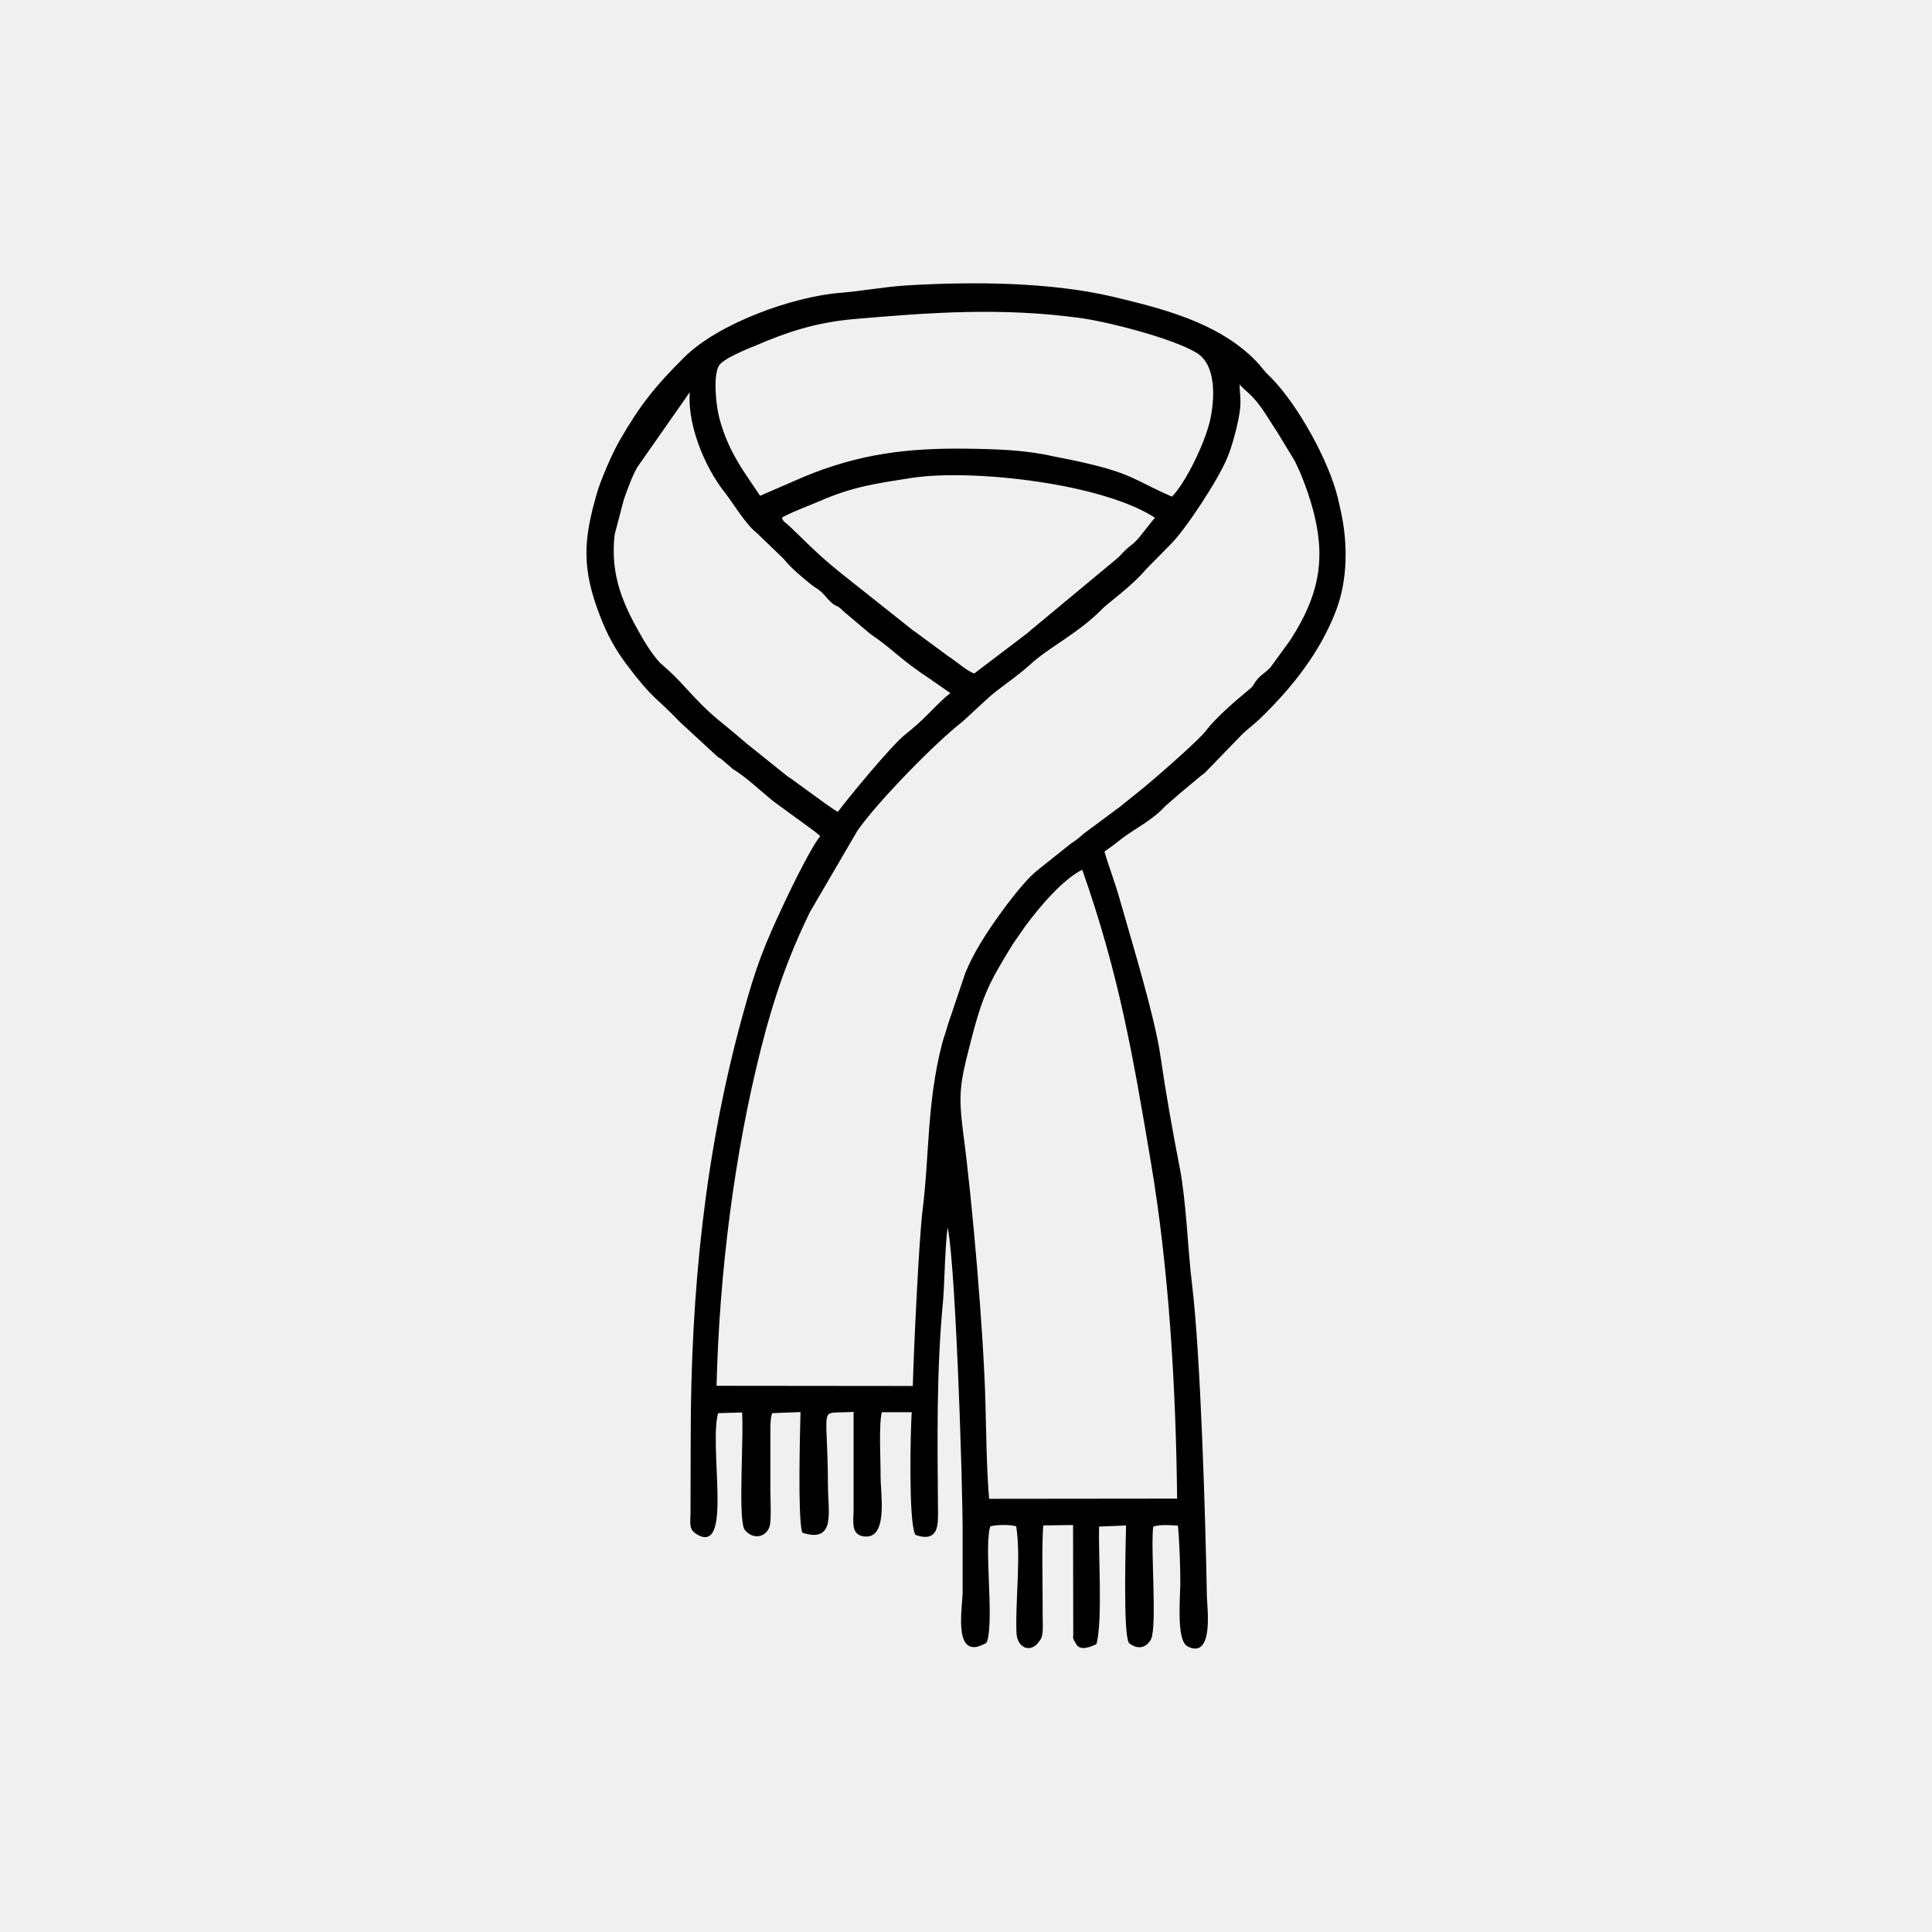
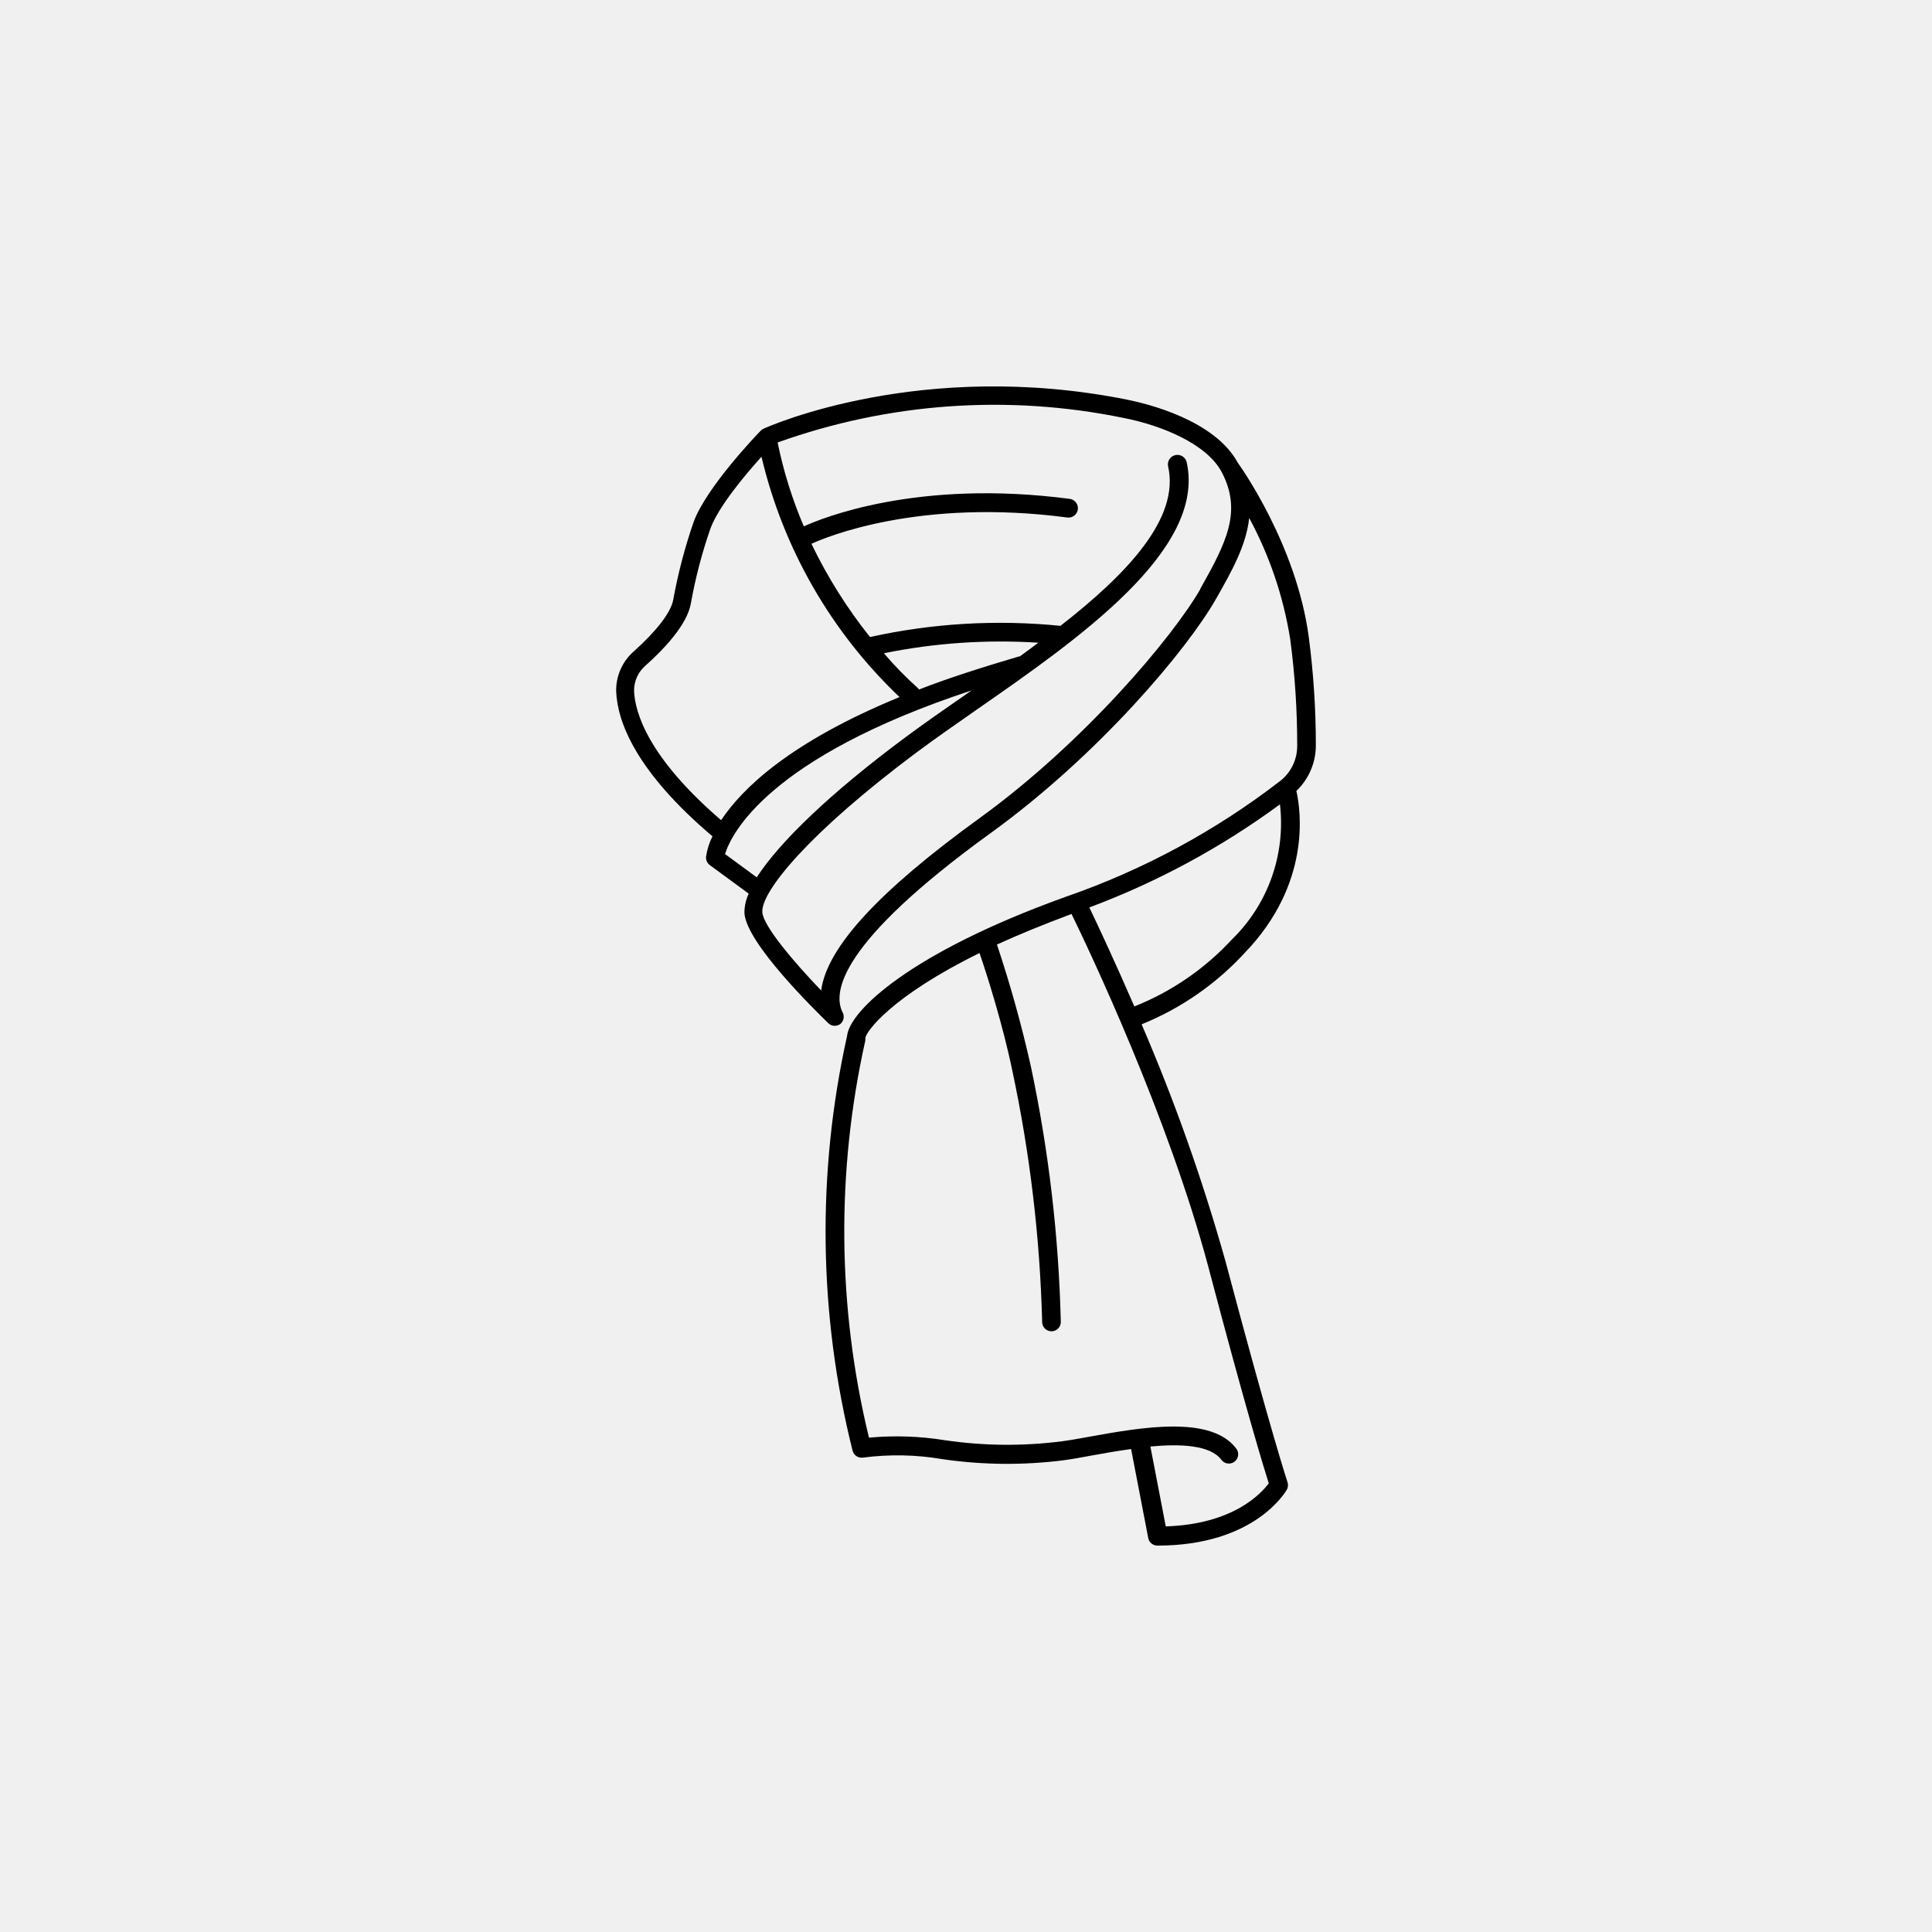
- <svg xmlns="http://www.w3.org/2000/svg" xml:space="preserve" width="76px" height="76px" version="1.1" style="shape-rendering:geometricPrecision; text-rendering:geometricPrecision; image-rendering:optimizeQuality; fill-rule:evenodd; clip-rule:evenodd" viewBox="0 0 97.27 97.1">
-   <defs>
-     <style type="text/css">
-    
-     .str0 {stroke:black;stroke-width:0.15;stroke-linecap:round;stroke-linejoin:round;stroke-miterlimit:22.926}
-     .fil0 {fill:none}
-     .fil1 {fill:#000000}
-      @media (prefers-color-scheme: dark) {
-         .fil1 { fill: #ffffff; }
-     }
-    
-   </style>
-   </defs>
-   <g id="Layer_x0020_1">
-     <rect class="fil0" width="97.27" height="97.09" rx="13.64" ry="13.61" />
-     <g>
-       <path class="fil0 str0" d="M52.27 82.49c-0.26,0 0.05,0.25 0.03,-1.17l0.02 -4.57c0.2,-0.11 0.15,-0.06 0.25,-0.23 0.48,-0.02 1.26,-0.12 1.56,0.11 0.24,0.44 0.12,5.17 0.1,5.99 0.16,0.37 0.7,0.11 0.91,0.02 0.3,-1.25 0.08,-4.41 0.12,-5.94l1.51 -0.06c-0.02,0.94 -0.15,5.48 0.13,5.95 0.39,0.29 0.74,0.24 0.98,-0.17 0.31,-0.68 -0.04,-4.6 0.11,-5.69 0.35,-0.17 0.96,-0.09 1.38,-0.08 0.08,0.64 0.14,2.34 0.13,3.04 -0.01,0.71 -0.19,2.78 0.33,3.05 1.18,0.63 0.88,-1.85 0.86,-2.39 -0.08,-4.22 -0.32,-12.22 -0.75,-15.77 -0.23,-1.9 -0.28,-4.1 -0.62,-5.87 -0.35,-1.79 -0.7,-3.75 -0.97,-5.62 -0.28,-1.95 -1.42,-5.68 -2.03,-7.82 -0.25,-0.9 -0.59,-1.77 -0.8,-2.5 0.13,-0.12 0.25,-0.18 0.47,-0.35 0.18,-0.13 0.33,-0.26 0.49,-0.38 0.71,-0.52 1.54,-0.93 2.12,-1.58l0.78 -0.68c0.02,-0.01 0.04,-0.03 0.05,-0.04l0.91 -0.76c0.12,-0.11 0.14,-0.1 0.27,-0.21l1.82 -1.88c0.35,-0.35 0.65,-0.55 0.98,-0.87 1.6,-1.55 3.02,-3.34 3.81,-5.46 0.56,-1.51 0.56,-3.3 0.22,-4.86 -0.06,-0.26 -0.1,-0.46 -0.16,-0.71 -0.46,-1.87 -1.97,-4.59 -3.3,-5.97 -0.25,-0.25 -0.27,-0.25 -0.47,-0.5 -0.4,-0.51 -0.95,-0.97 -1.43,-1.31 -1.75,-1.22 -3.98,-1.79 -6.1,-2.29 -3.12,-0.73 -7,-0.76 -10.33,-0.56 -1.13,0.07 -2.21,0.28 -3.31,0.37 -2.42,0.19 -6.16,1.54 -7.86,3.25 -1.43,1.42 -2.18,2.35 -3.23,4.17 -0.38,0.67 -0.94,1.97 -1.12,2.6 -0.69,2.37 -0.77,3.78 0.15,6.15 0.33,0.88 0.76,1.67 1.31,2.4 1.38,1.84 1.47,1.62 2.67,2.89l1.92 1.77c0.11,0.07 0.16,0.09 0.24,0.16l0.52 0.45c0.69,0.42 1.41,1.12 2.06,1.64l1.85 1.35c0.18,0.14 0.36,0.25 0.55,0.45 -0.41,0.42 -1.49,2.63 -1.83,3.36 -1.03,2.19 -1.43,3.19 -2.13,5.76 -1.88,6.85 -2.58,13.84 -2.59,21.04l-0.01 3.9c-0.01,0.62 -0.09,0.83 0.34,1.06 1.59,0.91 0.41,-4.6 0.92,-6.14l1.33 -0.04c0.11,1.18 -0.2,5.27 0.11,5.92 0.36,0.48 0.95,0.39 1.13,-0.11 0.1,-0.27 0.04,-1.48 0.04,-1.86l0 -2.92c0.01,-0.29 -0.01,-0.74 0.12,-0.99l1.55 -0.06c-0.03,1.19 -0.14,5.23 0.07,6.09 1.55,0.49 1.16,-0.97 1.16,-2.32 -0.01,-4.33 -0.58,-3.64 1.44,-3.78l0 5.05c-0.01,0.61 -0.14,1.23 0.57,1.23 0.99,0.01 0.64,-2.17 0.64,-2.89 0.01,-0.84 -0.11,-2.76 0.08,-3.37l1.64 0c-0.07,1.09 -0.16,5.52 0.16,6.19 1.02,0.35 1.02,-0.4 1.01,-1.16 -0.03,-3.51 -0.08,-7.05 0.25,-10.51 0.09,-0.92 0.1,-3.39 0.3,-4.04 0.45,0.69 0.86,13.49 0.84,15.81 0,0.94 0,1.88 0,2.82 0,0.74 -0.47,3.27 0.89,2.61 0.34,-0.16 0.02,0 0.2,-0.13 0.35,-1.21 -0.19,-4.88 0.17,-5.83 0.34,-0.1 1.03,-0.12 1.43,0 0.26,1.62 -0.04,3.73 0.02,5.41 0.03,0.73 0.65,0.96 1.02,0.38zm-16.27 -12.73l10.03 0.01c0.04,-1.71 0.31,-7.43 0.49,-8.9 0.35,-2.73 0.21,-5.42 0.99,-8.41 0.09,-0.34 0.2,-0.61 0.28,-0.92l0.88 -2.61c0.21,-0.51 0.44,-0.96 0.79,-1.54 0.54,-0.9 1.95,-2.89 2.78,-3.57l1.73 -1.38c0.27,-0.17 0.43,-0.31 0.66,-0.51l1.67 -1.24c0.02,-0.01 0.05,-0.03 0.06,-0.04l0.97 -0.78c0.62,-0.48 3.07,-2.62 3.43,-3.1 0.46,-0.62 1.5,-1.53 2.08,-2 0.41,-0.32 0.27,-0.31 0.54,-0.63 0.15,-0.18 0.37,-0.3 0.62,-0.55l1.02 -1.4c1.61,-2.5 1.9,-4.48 0.91,-7.45 -0.18,-0.53 -0.42,-1.15 -0.68,-1.66l-0.88 -1.45c-0.43,-0.62 -0.81,-1.4 -1.49,-2.01 -0.19,-0.17 -0.45,-0.39 -0.55,-0.61 -0.01,0.9 0.15,0.99 -0.06,2.04 -0.13,0.63 -0.34,1.38 -0.55,1.88 -0.43,1.07 -2.12,3.65 -2.86,4.36l-1.2 1.22c-0.73,0.87 -1.94,1.72 -2.2,1.99 -1.16,1.2 -2.68,1.94 -3.58,2.76 -0.8,0.73 -1.68,1.27 -2.21,1.77l-1.27 1.17c-1.35,1.04 -4.27,4.03 -5.29,5.49l-2.4 4.11c-1.12,2.31 -1.8,4.27 -2.45,6.81 -1.37,5.38 -2.13,11.49 -2.26,17.15zm13.73 5.69l9.61 -0.01c-0.06,-5.74 -0.42,-11.67 -1.32,-17.01 -0.91,-5.4 -1.61,-9.52 -3.49,-14.83 -1.05,0.48 -2.28,1.97 -2.95,2.87l-0.64 0.92c-1.3,2.11 -1.57,2.69 -2.22,5.26 -0.43,1.72 -0.56,2.29 -0.31,4.24 0.46,3.41 1.04,10.1 1.13,13.72 0.04,1.53 0.06,3.36 0.19,4.84zm-11.49 -50.48l2.26 -0.98c2.77,-1.15 5.19,-1.45 8.17,-1.41 1.48,0.02 2.92,0.06 4.33,0.38 0.44,0.09 0.89,0.17 1.37,0.28 2.64,0.59 2.64,0.89 4.65,1.77 0.73,-0.71 1.76,-2.84 2,-4.02 0.23,-1.14 0.27,-2.79 -0.76,-3.39 -1.27,-0.75 -4.53,-1.57 -5.87,-1.75 -3.99,-0.54 -7.56,-0.28 -11.46,0.06 -1.82,0.17 -3.23,0.61 -4.86,1.31 -0.39,0.16 -1.72,0.68 -1.94,1.07 -0.32,0.53 -0.15,2.08 0.01,2.68 0.47,1.78 1.3,2.78 2.1,4zm3.96 15.92c0.68,-0.91 2.75,-3.39 3.39,-3.91 1.07,-0.86 1.2,-1.11 1.97,-1.83 0.16,-0.15 0.24,-0.19 0.41,-0.34 -0.02,-0.02 -0.04,-0.06 -0.05,-0.04l-0.96 -0.67c-1.78,-1.18 -1.72,-1.38 -3.11,-2.34l-1.27 -1.07c-0.52,-0.51 -0.35,-0.19 -0.73,-0.55 -0.15,-0.14 -0.27,-0.31 -0.42,-0.45 -0.2,-0.19 -0.3,-0.22 -0.5,-0.37 -0.42,-0.33 -1.09,-0.89 -1.41,-1.31l-1.39 -1.34c-0.5,-0.36 -1.23,-1.57 -1.59,-2.02 -0.98,-1.23 -1.98,-3.54 -1.7,-5.28l-2.82 4.03c-0.26,0.45 -0.49,1.1 -0.68,1.63l-0.47 1.79c-0.24,2.13 0.46,3.63 1.47,5.36 0.25,0.42 0.65,1.01 0.96,1.27 0.43,0.36 0.78,0.72 1.18,1.16 1.39,1.53 1.6,1.52 3.04,2.78l2.11 1.69c0.11,0.07 0.06,0.03 0.17,0.11l1.69 1.23c0.28,0.19 0.48,0.34 0.71,0.47zm-2.92 -14.94c0.07,0.3 0.23,0.32 0.47,0.56 1.2,1.16 1.54,1.53 2.92,2.62l3.25 2.58c0.01,0 0.17,0.12 0.17,0.12l1.63 1.2c0.47,0.3 0.89,0.72 1.34,0.88l2.7 -2.05c0.02,-0.02 0.15,-0.14 0.16,-0.14l4.25 -3.53c0.16,-0.14 0.11,-0.08 0.26,-0.23 0.48,-0.53 0.53,-0.46 0.85,-0.79 0.31,-0.34 0.7,-0.91 0.99,-1.2 -2.68,-1.81 -9.37,-2.53 -12.37,-2.07 -1.84,0.29 -2.97,0.44 -4.65,1.17 -0.32,0.14 -1.78,0.7 -1.97,0.88zm12.99 56.54c0.21,-0.2 0.15,-0.76 0.15,-1.17 0.01,-1.13 -0.06,-3.9 0.04,-4.68l1.64 -0.02 0.01 5.67c0,0 -0.06,0.07 0.12,0.33 0.02,-0.82 0.14,-5.55 -0.1,-5.99 -0.3,-0.23 -1.08,-0.13 -1.56,-0.11 -0.1,0.17 -0.05,0.12 -0.25,0.23l-0.02 4.57c0.02,1.42 -0.29,1.17 -0.03,1.17z" />
-       <path id="_1" class="fil1" d="M52.27 82.49c-0.26,0 0.05,0.25 0.03,-1.17l0.02 -4.57c0.2,-0.11 0.15,-0.06 0.25,-0.23 0.48,-0.02 1.26,-0.12 1.56,0.11 0.24,0.44 0.12,5.17 0.1,5.99 0.16,0.37 0.7,0.11 0.91,0.02 0.3,-1.25 0.08,-4.41 0.12,-5.94l1.51 -0.06c-0.02,0.94 -0.15,5.48 0.13,5.95 0.39,0.29 0.74,0.24 0.98,-0.17 0.31,-0.68 -0.04,-4.6 0.11,-5.69 0.35,-0.17 0.96,-0.09 1.38,-0.08 0.08,0.64 0.14,2.34 0.13,3.04 -0.01,0.71 -0.19,2.78 0.33,3.05 1.18,0.63 0.88,-1.85 0.86,-2.39 -0.08,-4.22 -0.32,-12.22 -0.75,-15.77 -0.23,-1.9 -0.28,-4.1 -0.62,-5.87 -0.35,-1.79 -0.7,-3.75 -0.97,-5.62 -0.28,-1.95 -1.42,-5.68 -2.03,-7.82 -0.25,-0.9 -0.59,-1.77 -0.8,-2.5 0.13,-0.12 0.25,-0.18 0.47,-0.35 0.18,-0.13 0.33,-0.26 0.49,-0.38 0.71,-0.52 1.54,-0.93 2.12,-1.58l0.78 -0.68c0.02,-0.01 0.04,-0.03 0.05,-0.04l0.91 -0.76c0.12,-0.11 0.14,-0.1 0.27,-0.21l1.82 -1.88c0.35,-0.35 0.65,-0.55 0.98,-0.87 1.6,-1.55 3.02,-3.34 3.81,-5.46 0.56,-1.51 0.56,-3.3 0.22,-4.86 -0.06,-0.26 -0.1,-0.46 -0.16,-0.71 -0.46,-1.87 -1.97,-4.59 -3.3,-5.97 -0.25,-0.25 -0.27,-0.25 -0.47,-0.5 -0.4,-0.51 -0.95,-0.97 -1.43,-1.31 -1.75,-1.22 -3.98,-1.79 -6.1,-2.29 -3.12,-0.73 -7,-0.76 -10.33,-0.56 -1.13,0.07 -2.21,0.28 -3.31,0.37 -2.42,0.19 -6.16,1.54 -7.86,3.25 -1.43,1.42 -2.18,2.35 -3.23,4.17 -0.38,0.67 -0.94,1.97 -1.12,2.6 -0.69,2.37 -0.77,3.78 0.15,6.15 0.33,0.88 0.76,1.67 1.31,2.4 1.38,1.84 1.47,1.62 2.67,2.89l1.92 1.77c0.11,0.07 0.16,0.09 0.24,0.16l0.52 0.45c0.69,0.42 1.41,1.12 2.06,1.64l1.85 1.35c0.18,0.14 0.36,0.25 0.55,0.45 -0.41,0.42 -1.49,2.63 -1.83,3.36 -1.03,2.19 -1.43,3.19 -2.13,5.76 -1.88,6.85 -2.58,13.84 -2.59,21.04l-0.01 3.9c-0.01,0.62 -0.09,0.83 0.34,1.06 1.59,0.91 0.41,-4.6 0.92,-6.14l1.33 -0.04c0.11,1.18 -0.2,5.27 0.11,5.92 0.36,0.48 0.95,0.39 1.13,-0.11 0.1,-0.27 0.04,-1.48 0.04,-1.86l0 -2.92c0.01,-0.29 -0.01,-0.74 0.12,-0.99l1.55 -0.06c-0.03,1.19 -0.14,5.23 0.07,6.09 1.55,0.49 1.16,-0.97 1.16,-2.32 -0.01,-4.33 -0.58,-3.64 1.44,-3.78l0 5.05c-0.01,0.61 -0.14,1.23 0.57,1.23 0.99,0.01 0.64,-2.17 0.64,-2.89 0.01,-0.84 -0.11,-2.76 0.08,-3.37l1.64 0c-0.07,1.09 -0.16,5.52 0.16,6.19 1.02,0.35 1.02,-0.4 1.01,-1.16 -0.03,-3.51 -0.08,-7.05 0.25,-10.51 0.09,-0.92 0.1,-3.39 0.3,-4.04 0.45,0.69 0.86,13.49 0.84,15.81 0,0.94 0,1.88 0,2.82 0,0.74 -0.47,3.27 0.89,2.61 0.34,-0.16 0.02,0 0.2,-0.13 0.35,-1.21 -0.19,-4.88 0.17,-5.83 0.34,-0.1 1.03,-0.12 1.43,0 0.26,1.62 -0.04,3.73 0.02,5.41 0.03,0.73 0.65,0.96 1.02,0.38zm-16.27 -12.73l10.03 0.01c0.04,-1.71 0.31,-7.43 0.49,-8.9 0.35,-2.73 0.21,-5.42 0.99,-8.41 0.09,-0.34 0.2,-0.61 0.28,-0.92l0.88 -2.61c0.21,-0.51 0.44,-0.96 0.79,-1.54 0.54,-0.9 1.95,-2.89 2.78,-3.57l1.73 -1.38c0.27,-0.17 0.43,-0.31 0.66,-0.51l1.67 -1.24c0.02,-0.01 0.05,-0.03 0.06,-0.04l0.97 -0.78c0.62,-0.48 3.07,-2.62 3.43,-3.1 0.46,-0.62 1.5,-1.53 2.08,-2 0.41,-0.32 0.27,-0.31 0.54,-0.63 0.15,-0.18 0.37,-0.3 0.62,-0.55l1.02 -1.4c1.61,-2.5 1.9,-4.48 0.91,-7.45 -0.18,-0.53 -0.42,-1.15 -0.68,-1.66l-0.88 -1.45c-0.43,-0.62 -0.81,-1.4 -1.49,-2.01 -0.19,-0.17 -0.45,-0.39 -0.55,-0.61 -0.01,0.9 0.15,0.99 -0.06,2.04 -0.13,0.63 -0.34,1.38 -0.55,1.88 -0.43,1.07 -2.12,3.65 -2.86,4.36l-1.2 1.22c-0.73,0.87 -1.94,1.72 -2.2,1.99 -1.16,1.2 -2.68,1.94 -3.58,2.76 -0.8,0.73 -1.68,1.27 -2.21,1.77l-1.27 1.17c-1.35,1.04 -4.27,4.03 -5.29,5.49l-2.4 4.11c-1.12,2.31 -1.8,4.27 -2.45,6.81 -1.37,5.38 -2.13,11.49 -2.26,17.15zm13.73 5.69l9.61 -0.01c-0.06,-5.74 -0.42,-11.67 -1.32,-17.01 -0.91,-5.4 -1.61,-9.52 -3.49,-14.83 -1.05,0.48 -2.28,1.97 -2.95,2.87l-0.64 0.92c-1.3,2.11 -1.57,2.69 -2.22,5.26 -0.43,1.72 -0.56,2.29 -0.31,4.24 0.46,3.41 1.04,10.1 1.13,13.72 0.04,1.53 0.06,3.36 0.19,4.84zm-11.49 -50.48l2.26 -0.98c2.77,-1.15 5.19,-1.45 8.17,-1.41 1.48,0.02 2.92,0.06 4.33,0.38 0.44,0.09 0.89,0.17 1.37,0.28 2.64,0.59 2.64,0.89 4.65,1.77 0.73,-0.71 1.76,-2.84 2,-4.02 0.23,-1.14 0.27,-2.79 -0.76,-3.39 -1.27,-0.75 -4.53,-1.57 -5.87,-1.75 -3.99,-0.54 -7.56,-0.28 -11.46,0.06 -1.82,0.17 -3.23,0.61 -4.86,1.31 -0.39,0.16 -1.72,0.68 -1.94,1.07 -0.32,0.53 -0.15,2.08 0.01,2.68 0.47,1.78 1.3,2.78 2.1,4zm3.96 15.92c0.68,-0.91 2.75,-3.39 3.39,-3.91 1.07,-0.86 1.2,-1.11 1.97,-1.83 0.16,-0.15 0.24,-0.19 0.41,-0.34 -0.02,-0.02 -0.04,-0.06 -0.05,-0.04l-0.96 -0.67c-1.78,-1.18 -1.72,-1.38 -3.11,-2.34l-1.27 -1.07c-0.52,-0.51 -0.35,-0.19 -0.73,-0.55 -0.15,-0.14 -0.27,-0.31 -0.42,-0.45 -0.2,-0.19 -0.3,-0.22 -0.5,-0.37 -0.42,-0.33 -1.09,-0.89 -1.41,-1.31l-1.39 -1.34c-0.5,-0.36 -1.23,-1.57 -1.59,-2.02 -0.98,-1.23 -1.98,-3.54 -1.7,-5.28l-2.82 4.03c-0.26,0.45 -0.49,1.1 -0.68,1.63l-0.47 1.79c-0.24,2.13 0.46,3.63 1.47,5.36 0.25,0.42 0.65,1.01 0.96,1.27 0.43,0.36 0.78,0.72 1.18,1.16 1.39,1.53 1.6,1.52 3.04,2.78l2.11 1.69c0.11,0.07 0.06,0.03 0.17,0.11l1.69 1.23c0.28,0.19 0.48,0.34 0.71,0.47zm-2.92 -14.94c0.07,0.3 0.23,0.32 0.47,0.56 1.2,1.16 1.54,1.53 2.92,2.62l3.25 2.58c0.01,0 0.17,0.12 0.17,0.12l1.63 1.2c0.47,0.3 0.89,0.72 1.34,0.88l2.7 -2.05c0.02,-0.02 0.15,-0.14 0.16,-0.14l4.25 -3.53c0.16,-0.14 0.11,-0.08 0.26,-0.23 0.48,-0.53 0.53,-0.46 0.85,-0.79 0.31,-0.34 0.7,-0.91 0.99,-1.2 -2.68,-1.81 -9.37,-2.53 -12.37,-2.07 -1.84,0.29 -2.97,0.44 -4.65,1.17 -0.32,0.14 -1.78,0.7 -1.97,0.88zm12.99 56.54c0.21,-0.2 0.15,-0.76 0.15,-1.17 0.01,-1.13 -0.06,-3.9 0.04,-4.68l1.64 -0.02 0.01 5.67c0,0 -0.06,0.07 0.12,0.33 0.02,-0.82 0.14,-5.55 -0.1,-5.99 -0.3,-0.23 -1.08,-0.13 -1.56,-0.11 -0.1,0.17 -0.05,0.12 -0.25,0.23l-0.02 4.57c0.02,1.42 -0.29,1.17 -0.03,1.17z" />
-     </g>
+ <svg xmlns="http://www.w3.org/2000/svg" version="1.1" width="512" height="512" x="0" y="0" viewBox="0 0 497.431 497.431" style="enable-background:new 0 0 512 512" xml:space="preserve">
+   <style>
+         path { fill: #000; } /* Default (light mode) */
+         @media (prefers-color-scheme: dark) {
+         path { fill: #fff; } /* Dark mode */
+         }
+     </style>
+   <g transform="matrix(0.6,0,0,0.6,99.48611,99.48613)">
+     <path d="M368.559 242.83c28-29.24 24-60.24 21.92-69.24a26.922 26.922 0 0 0 8.36-19.36 354.98 354.98 0 0 0-3.08-47c-5.32-39.24-29.2-72.8-30.4-74.44-9.88-18.32-38.88-25.4-47.6-27.12-88-17.6-153.36 11.28-156 12.52-.4.192-.765.449-1.08.76-1.44 1.48-23.12 24-28.76 39a224.496 224.496 0 0 0-8.84 33.64c-.96 5.32-7.12 13.36-16.92 22.12a22.118 22.118 0 0 0-7.56 17.24c.56 12.88 8.24 34.08 41.32 62.12a28.663 28.663 0 0 0-2.76 8.8 4 4 0 0 0 1.64 3.56l16.68 12.24a19.13 19.13 0 0 0-1.84 8.36c.84 12.92 30.28 41.64 36 47.24a4 4 0 0 0 5.16.32 4 4 0 0 0 1-4.92c-4.36-8.44-1.92-29.68 63.56-77.04 46.36-33.52 84.52-78.96 96.8-100.72 6.52-11.48 12.8-22.6 14.08-34.44a163.52 163.52 0 0 1 17.6 52 343.056 343.056 0 0 1 3 45.88 19.042 19.042 0 0 1-7.24 14.92 324.474 324.474 0 0 1-92 49.72c-67.04 24.08-92.88 49.08-93.92 59.76a386.867 386.867 0 0 0 2.36 177.92 4 4 0 0 0 4.48 3 114.123 114.123 0 0 1 33.92.64 192.008 192.008 0 0 0 52.36.48c3.36-.44 7.44-1.2 12-2.04 4.56-.84 10.72-1.92 16.76-2.76l7.36 38.2a4.001 4.001 0 0 0 4 3.24c41.76 0 54.96-23.2 55.48-24a4.001 4.001 0 0 0 .28-3.2s-7.24-21.88-26.6-94.76a810.684 810.684 0 0 0-36-101.72 122.89 122.89 0 0 0 44.48-30.92zm-262.28-112.08a14.119 14.119 0 0 1 4.88-10.92c8-7.12 17.84-17.52 19.48-26.64a210.251 210.251 0 0 1 8.44-32.28c3.56-9.52 15.04-23.16 21.88-30.72a208.281 208.281 0 0 0 59.24 103.12c-47.16 19.36-67.64 39.36-76.56 52.84-31.48-27.08-36.96-46.28-37.36-55.4zm107.2-16.24a251.996 251.996 0 0 1 66.28-4.52c-2.64 2-5.28 3.92-7.96 5.88h-.32c-16.24 4.8-30.52 9.36-42.92 14.2-.2-.2-.32-.44-.52-.64a153.974 153.974 0 0 1-14.56-14.92zm-68.16 86.16c2.6-8.44 18.24-41.32 105.76-70.2l-2.44 1.72c-9.24 6.4-17.96 12.48-25.72 18.24-32 23.72-54.08 44.88-64 60.24l-13.6-10zm203.88-113.72.12-.04c-11.72 20.44-49.76 65.76-94.68 98.28-43.16 31.24-65.64 55.48-68.08 74.04-12-12.52-24.88-27.76-25.24-33.6-.6-8.84 20-34.12 66.4-68.72 7.64-5.68 16.28-11.72 25.48-18.12 44-30.56 98.48-68.6 90.24-106.16a4.087 4.087 0 0 0-8 1.68c5.12 22.36-17.84 46.36-46.2 68.44a258.588 258.588 0 0 0-81.72 4.8 209.662 209.662 0 0 1-25.12-40c6.16-2.88 46.4-19.68 109.84-11.28a4.034 4.034 0 0 0 1.04-8c-65.64-8.64-106.72 8.4-114.16 11.8a186.712 186.712 0 0 1-11.24-36 275.204 275.204 0 0 1 148.32-10.56c16.36 3.16 35.96 11.16 42.32 23.4 8.68 16.72 2.04 29.92-9.32 50.04zm3.36 290.32c16.4 62.24 24 86.84 26.04 93.36l.12-.04c-3.2 4.36-15.2 17.68-44.28 18.6l-6.6-34.28c13.12-1.2 25.72-.64 30.48 5.72a4 4 0 0 0 6.4-4.8c-10.88-14.52-41.04-9.08-63.08-5.12-4.6.84-8.6 1.56-11.76 1.96a184.014 184.014 0 0 1-50.36-.48 129.216 129.216 0 0 0-32.44-1.08 375.481 375.481 0 0 1-1.56-170.44 9.02 9.02 0 0 0 0-1.04c.24-2.64 10.96-17.8 49-36.48 3.08 8.88 10.04 30.92 14.04 50.32a590.128 590.128 0 0 1 12.84 108 4 4 0 0 0 8 0 597.627 597.627 0 0 0-12.84-109.64 532.749 532.749 0 0 0-14.56-52.32c9.24-4.24 20-8.64 32-13.12 7.72 15.76 41.52 87.16 58.56 150.88zm-31.6-111.2c-8.68-20-16-35.56-19.32-42.48a337.157 337.157 0 0 0 81.8-44.24 69.678 69.678 0 0 1-20.56 57.92 114.802 114.802 0 0 1-41.92 28.8z" opacity="1" data-original="#000000" />
  </g>
</svg>
